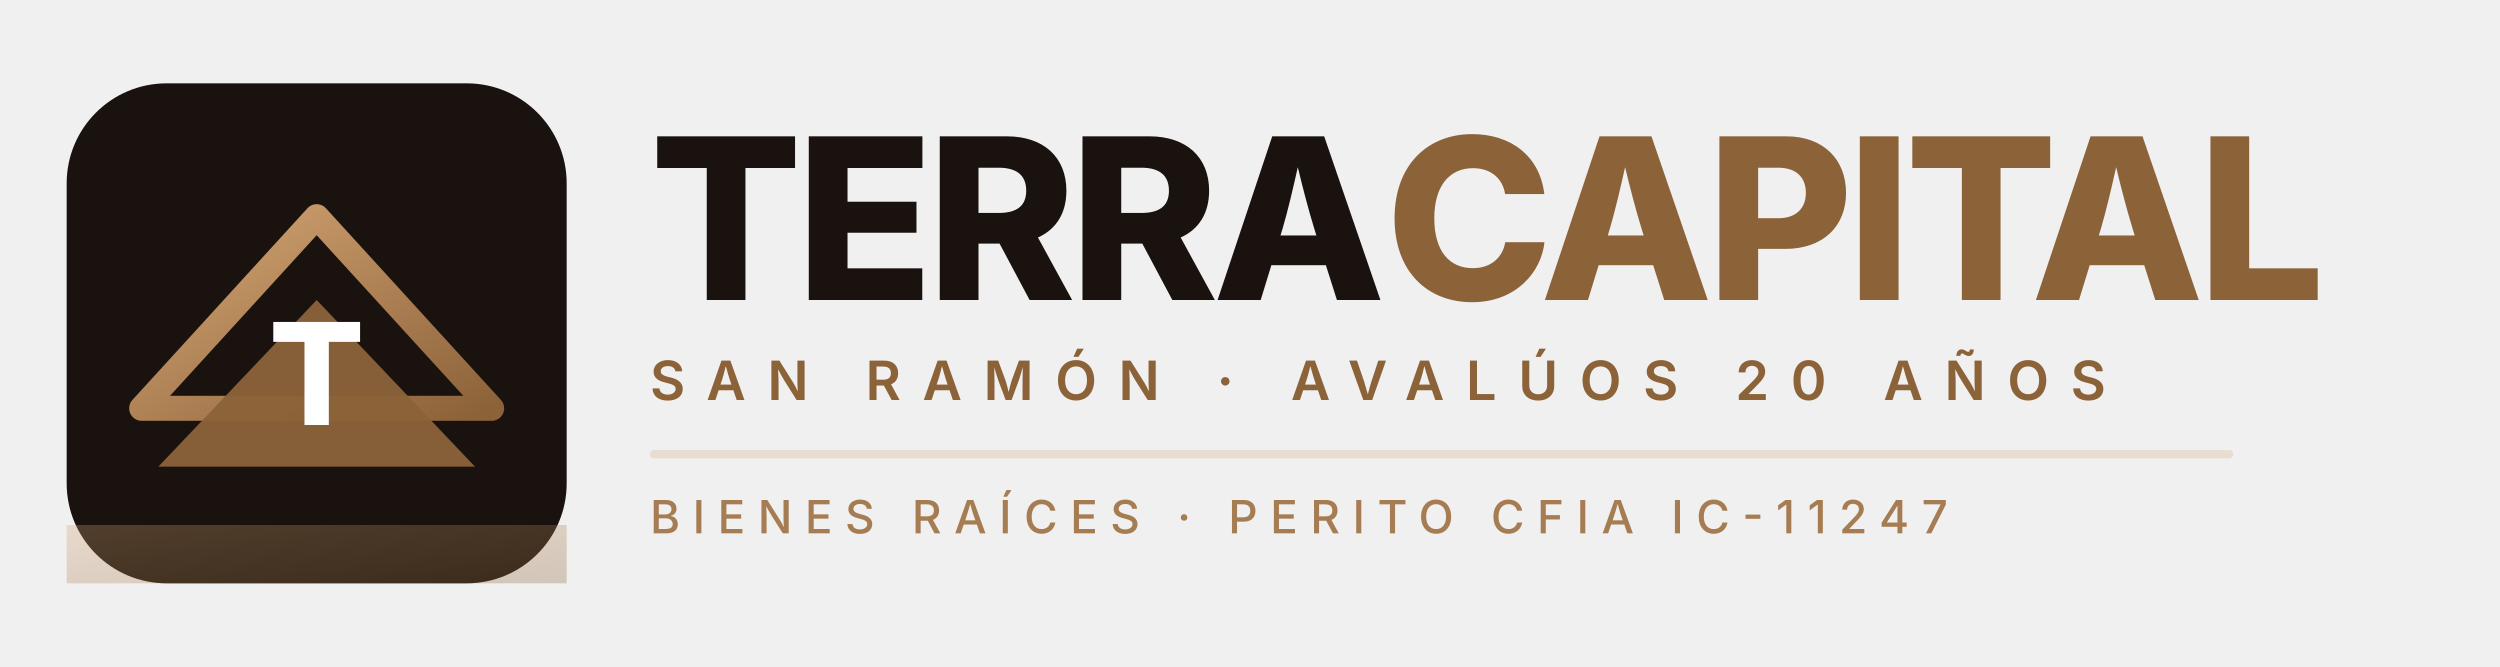
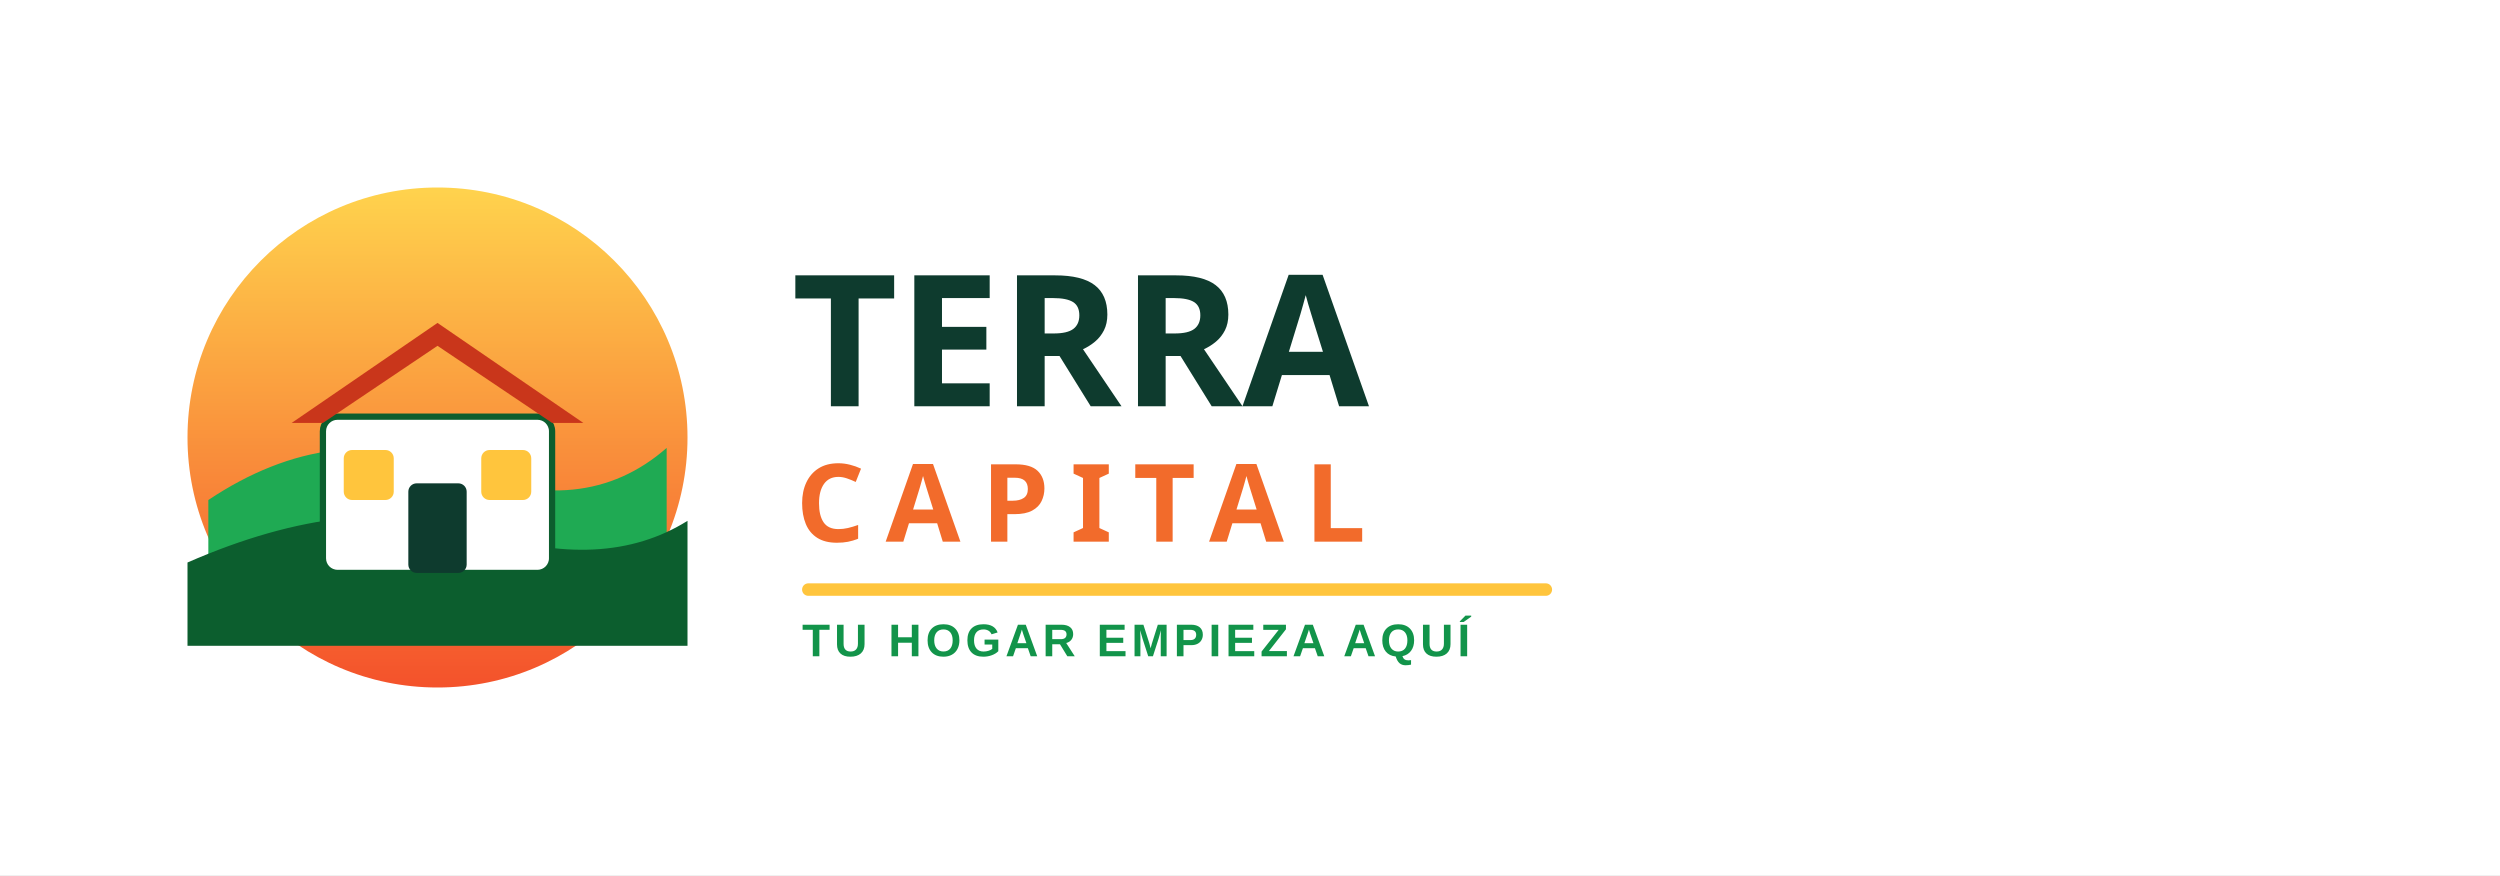
- <svg xmlns="http://www.w3.org/2000/svg" viewBox="0 0 600 160" role="img" aria-label="Terra Capital logo">
+ <svg xmlns="http://www.w3.org/2000/svg" viewBox="0 0 1200 420" width="1200" height="420">
+   <rect width="1200" height="420" fill="#FFFFFF" />
  <defs>
-     <linearGradient id="g" x1="0" y1="0" x2="1" y2="1">
-       <stop offset="0%" stop-color="#d4a574" />
-       <stop offset="100%" stop-color="#8c6239" />
+     <linearGradient id="sunH" x1="0" y1="0" x2="0" y2="1">
+       <stop offset="0" stop-color="#FFD34D" />
+       <stop offset="1" stop-color="#F4522B" />
    </linearGradient>
  </defs>
-   <g transform="translate(16 20)">
-     <rect width="120" height="120" rx="24" fill="#1a120e" />
-     <path d="M18 78 L60 32 L102 78 Z" fill="none" stroke="url(#g)" stroke-width="6" stroke-linejoin="round" />
-     <path d="M22 92 L60 52 L98 92 Z" fill="#8c6239" opacity="0.95" />
-     <path d="M0 106 L120 106 L120 120 L0 120 Z" fill="url(#g)" opacity="0.3" />
-     <text x="60" y="82" text-anchor="middle" font-family="Plus Jakarta Sans, Inter, sans-serif" font-weight="800" font-size="34" fill="white">T</text>
-   </g>
-   <g transform="translate(156 0)" font-family="Plus Jakarta Sans, Inter, sans-serif">
-     <text x="0" y="72" font-size="54" font-weight="800" letter-spacing="-1.5" fill="#1a120e">TERRA<tspan fill="#8c6239"> CAPITAL</tspan>
-     </text>
-     <text x="0" y="96" font-size="13" font-weight="600" letter-spacing="5.2" fill="#8c6239">SAN RAMÓN · AVALÚOS 20 AÑOS</text>
-     <rect x="0" y="108" width="380" height="2" rx="1" fill="#e8ddd0" />
-     <text x="0" y="128" font-size="11" font-weight="500" letter-spacing="3" fill="#a67c52">BIENES RAÍCES · PERITO CFIA IC-11247</text>
-   </g>
+   <circle cx="210" cy="210" r="120" fill="url(#sunH)" />
+   <path d="M100 240 Q160 200 220 225 Q280 250 320 215 L320 300 L100 300 Z" fill="#1FAA53" />
+   <path d="M90 270 Q170 235 230 255 Q290 275 330 250 L330 310 L90 310 Z" fill="#0C5E2E" />
+   <rect x="155" y="200" width="110" height="75" rx="7" fill="#fff" stroke="#0C5E2E" stroke-width="3" />
+   <path d="M140 203 L210 155 L280 203 L265 203 L210 166 L155 203 Z" fill="#C9361B" />
+   <rect x="196" y="232" width="28" height="43" rx="4" fill="#0E3B2E" />
+   <rect x="165" y="216" width="24" height="24" rx="4" fill="#FFC53D" />
+   <rect x="231" y="216" width="24" height="24" rx="4" fill="#FFC53D" />
+   <text x="380" y="195" font-family="Verdana, sans-serif" font-weight="800" font-size="88" fill="#0E3B2E">TERRA</text>
+   <text x="382" y="260" font-family="Verdana, sans-serif" font-weight="800" font-size="52" letter-spacing="10" fill="#F26B2B">CAPITAL</text>
+   <rect x="385" y="280" width="360" height="6" rx="3" fill="#FFC53D" />
+   <text x="385" y="315" font-family="Arial, sans-serif" font-weight="800" font-size="22" letter-spacing="2" fill="#12944A">TU HOGAR EMPIEZA AQUÍ</text>
</svg>
